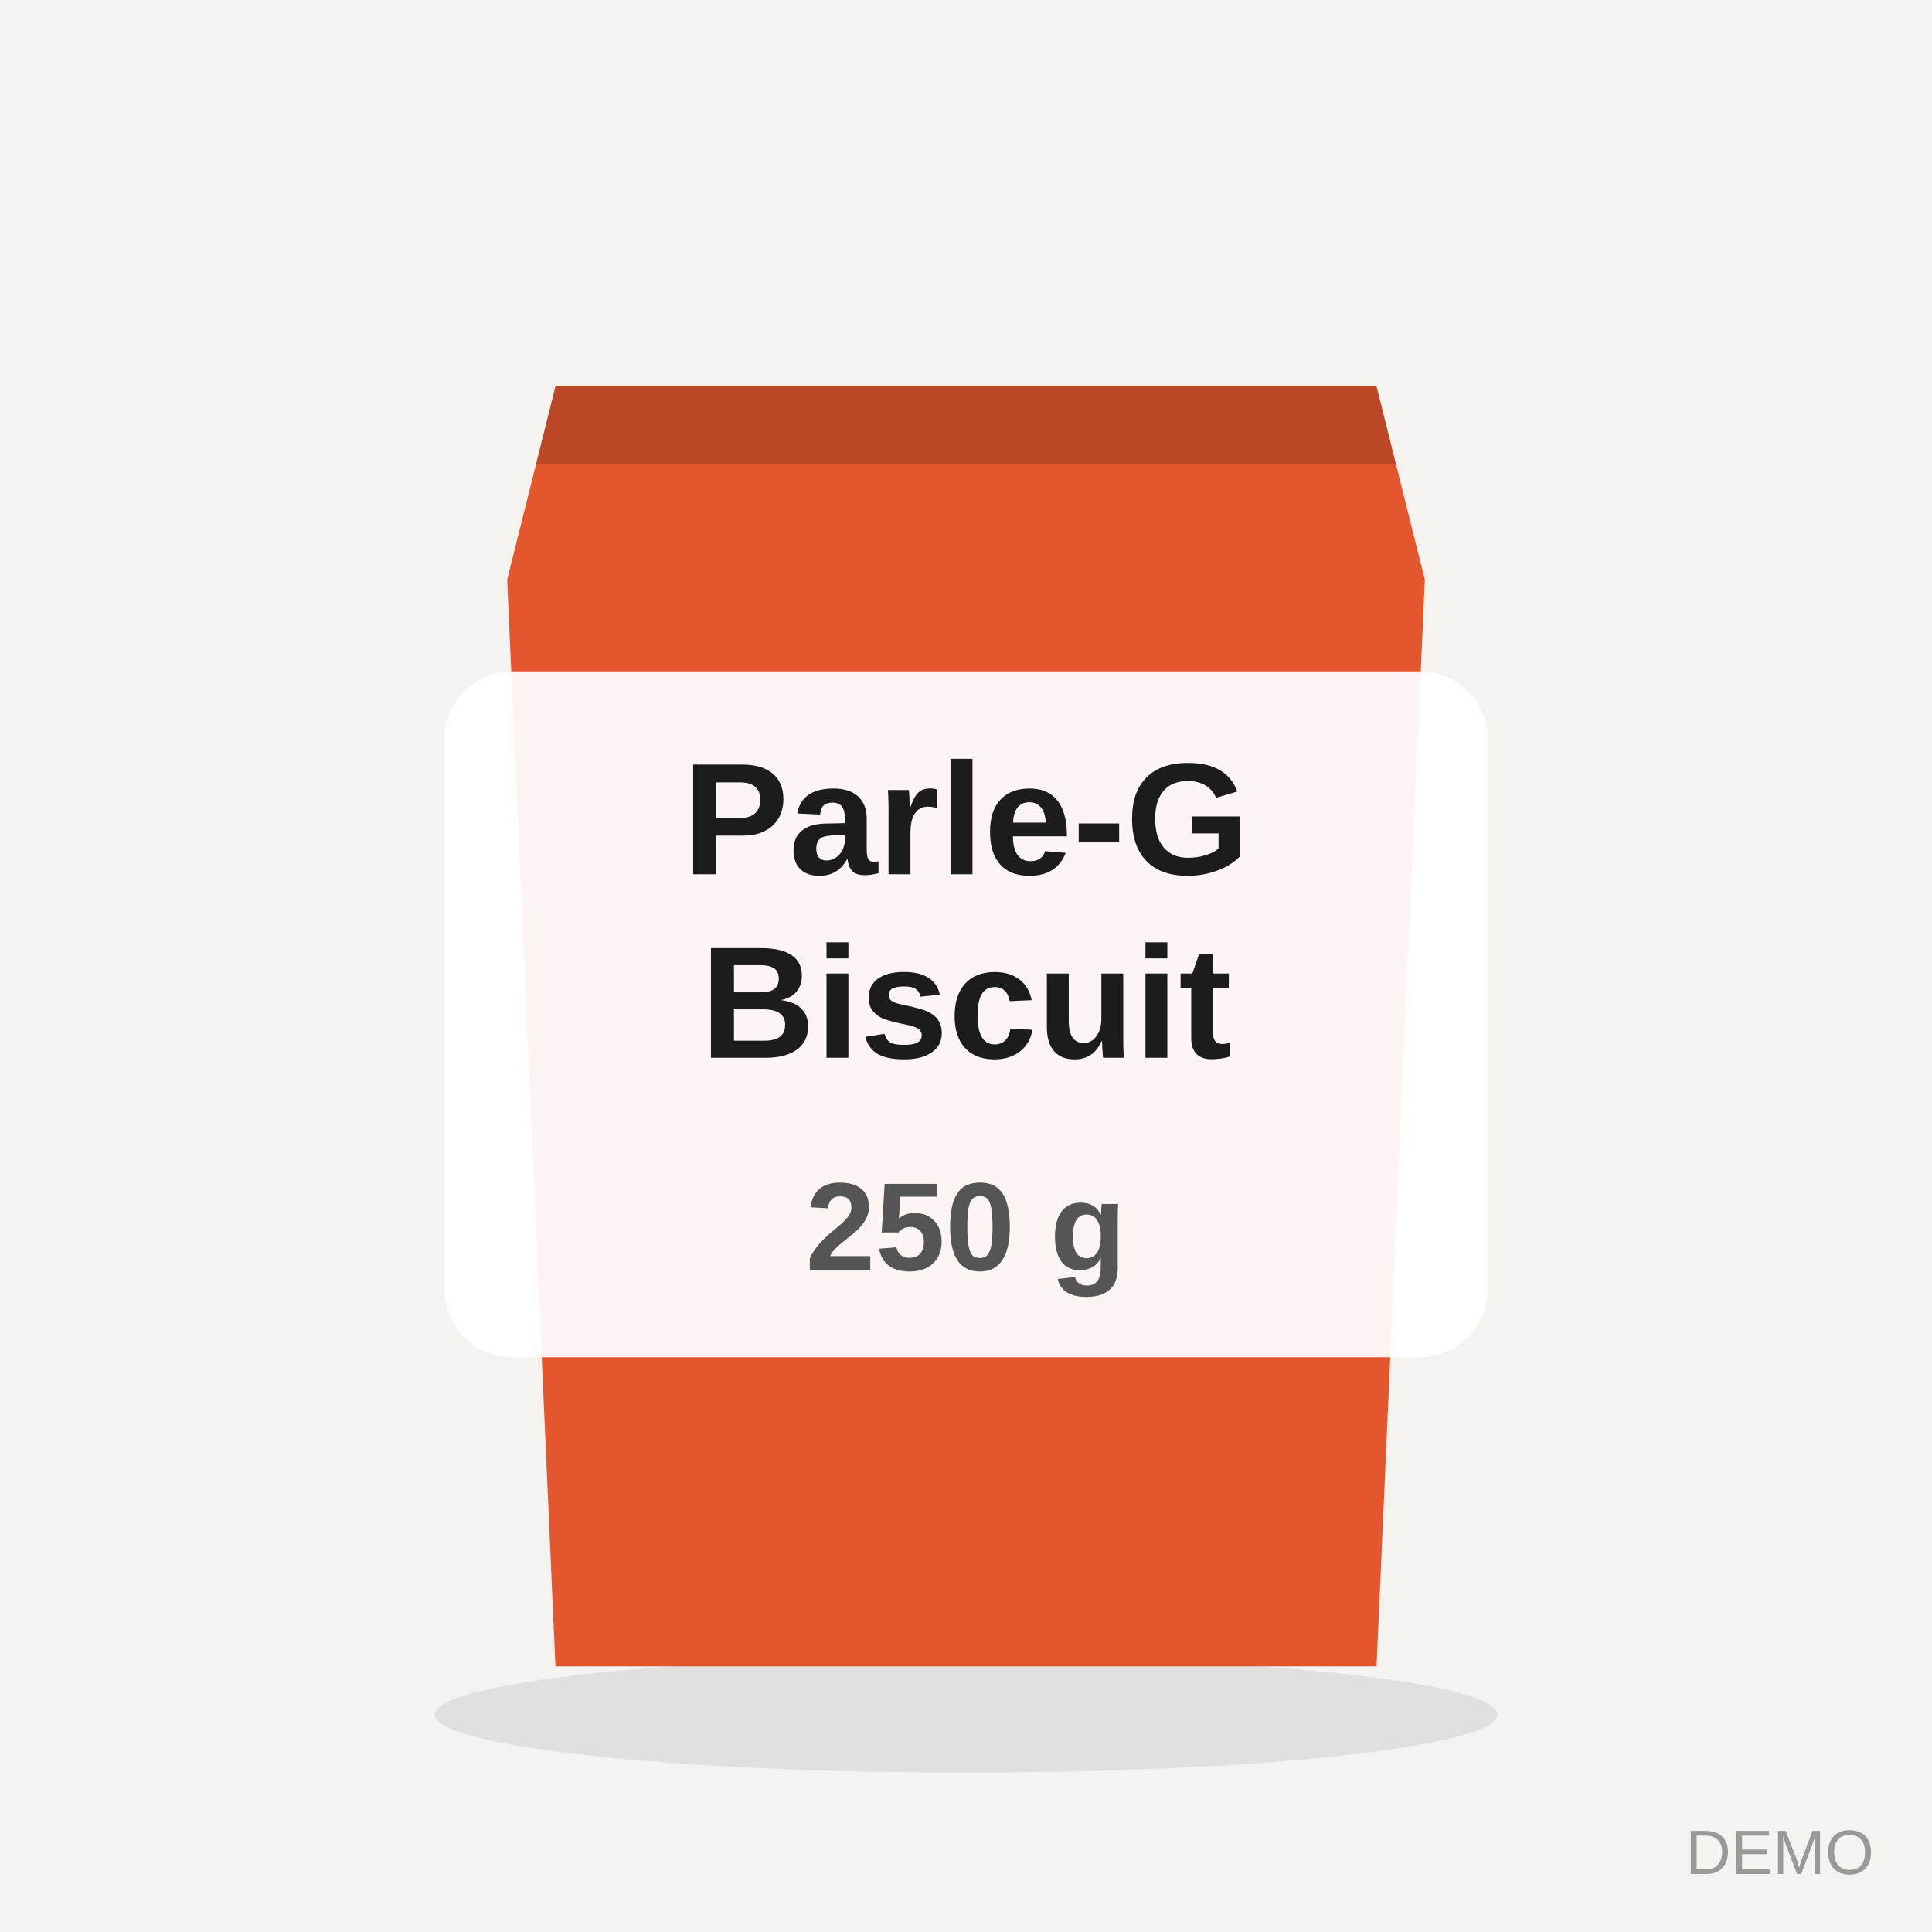
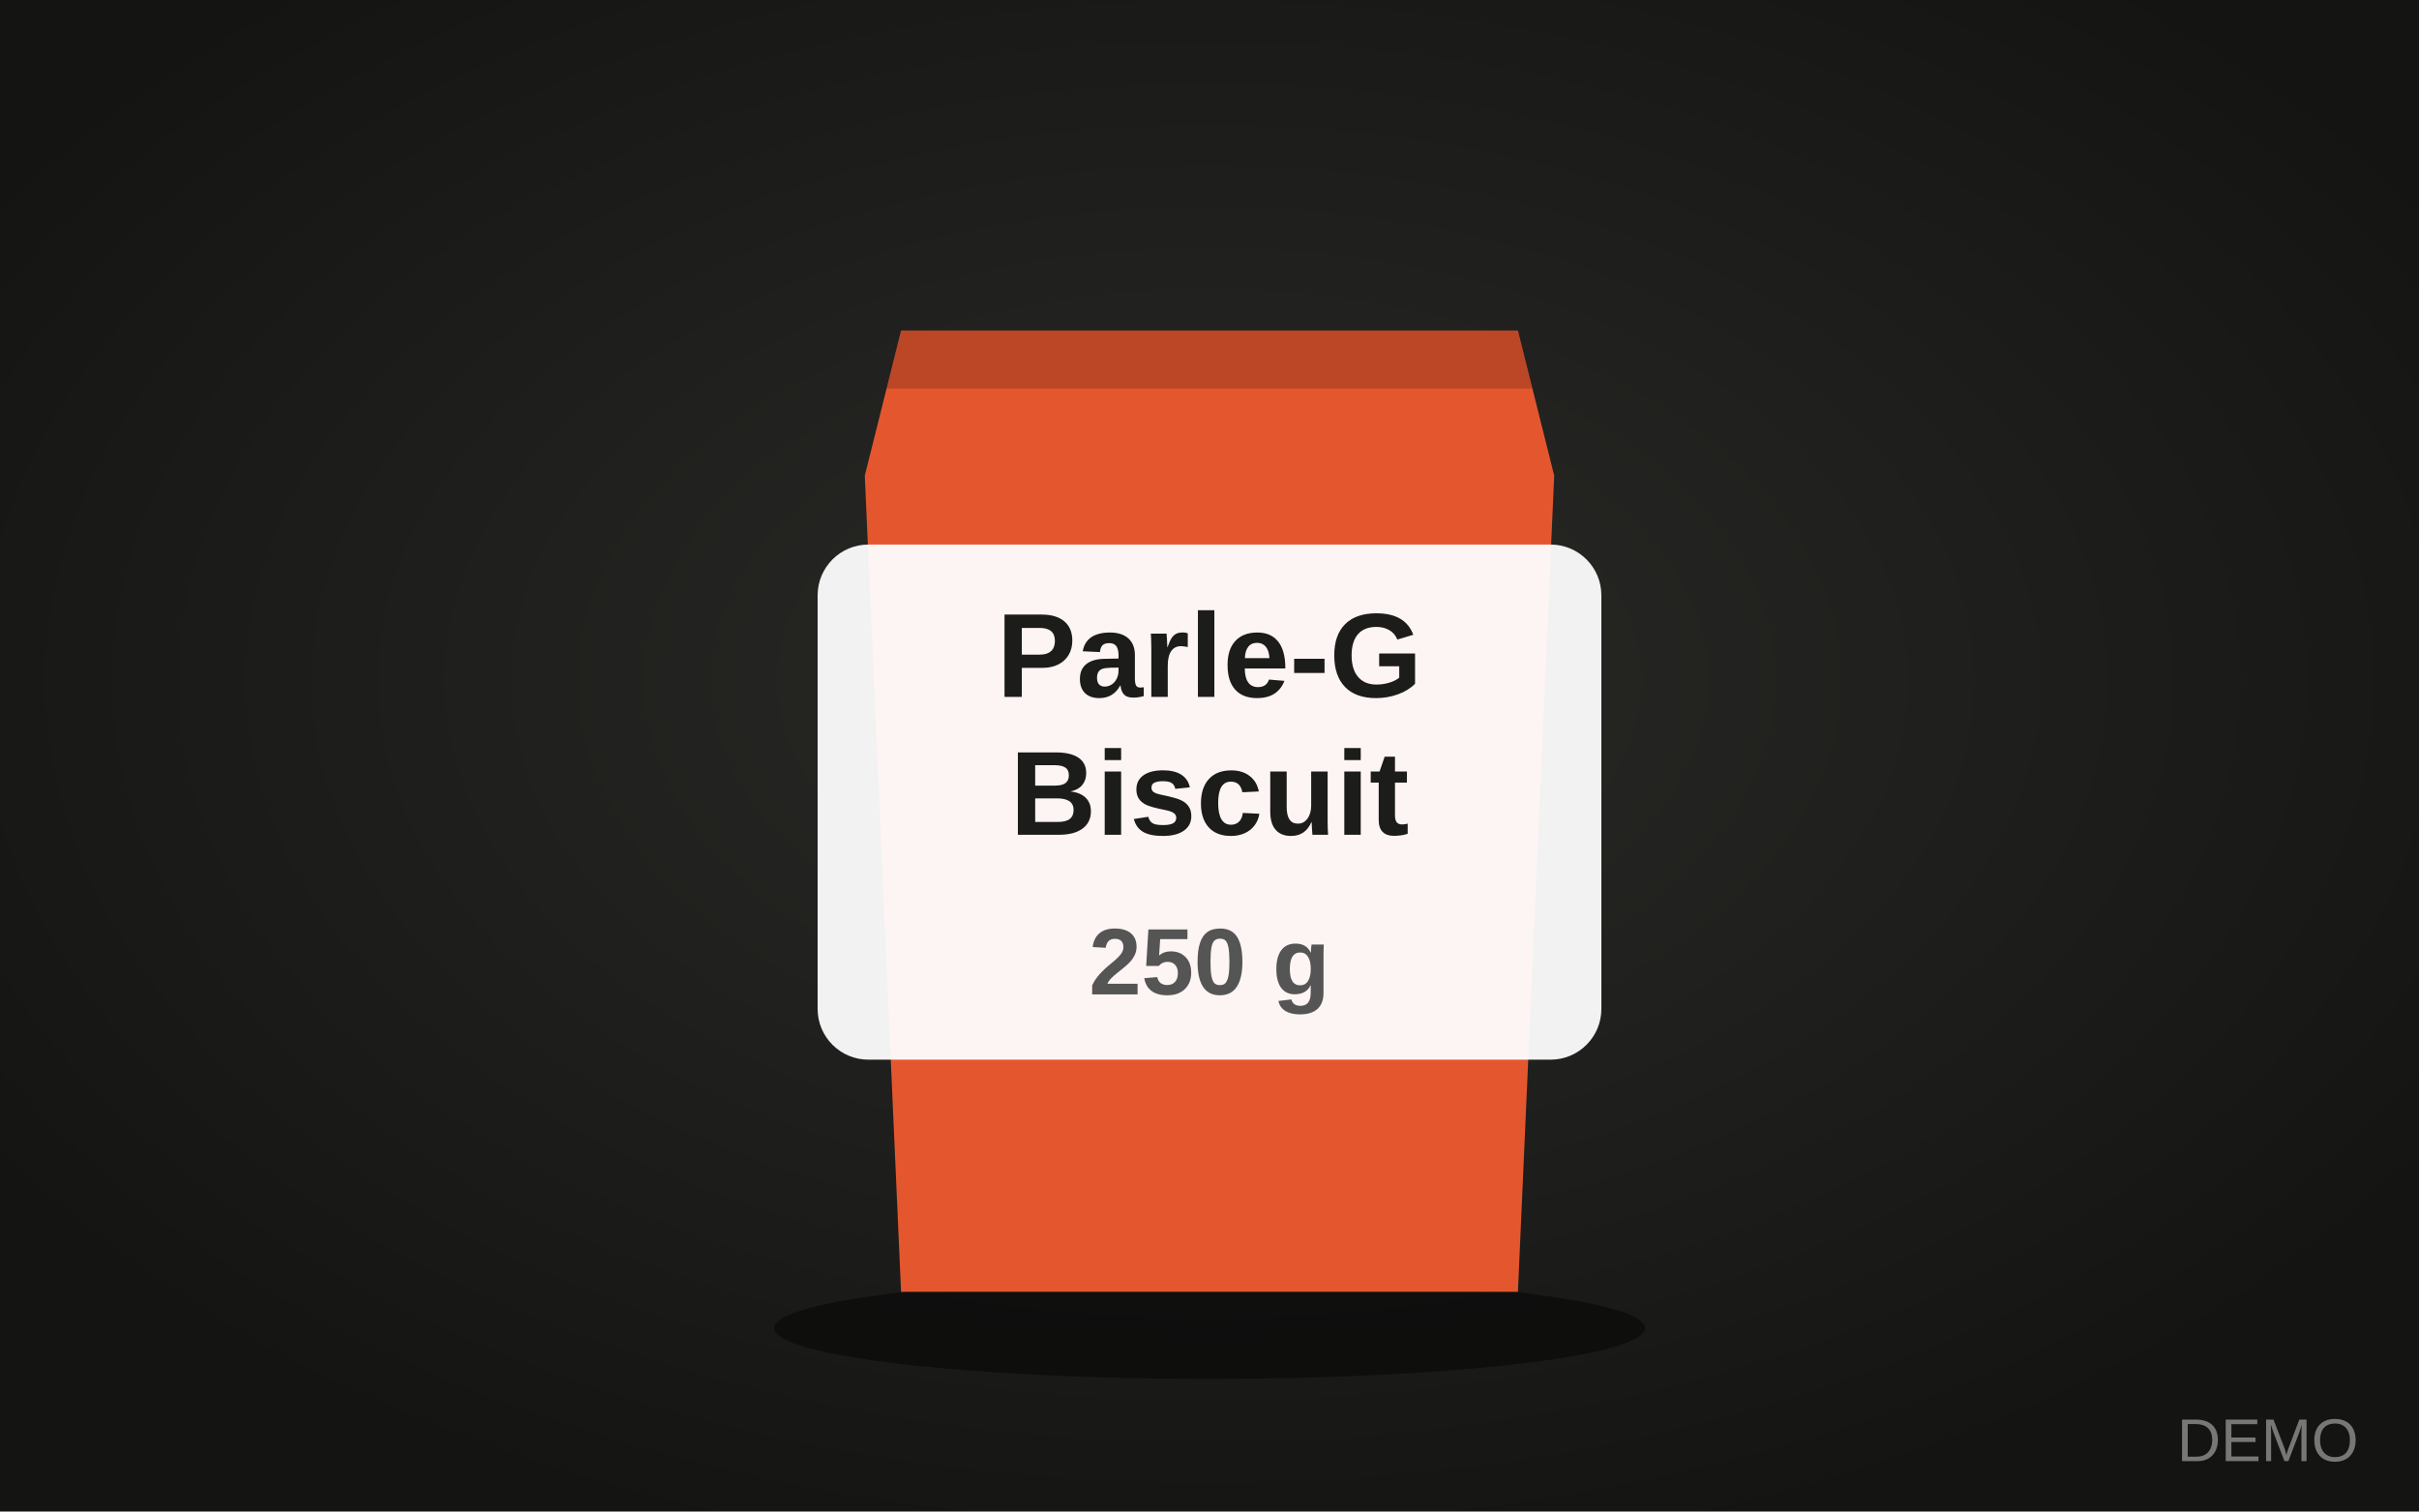
- <svg xmlns="http://www.w3.org/2000/svg" viewBox="0 0 400 400" font-family="Arial, Helvetica, sans-serif">
-   <rect width="400" height="400" fill="#F4F3EF" />
-   <ellipse cx="200" cy="355" rx="110" ry="12" fill="#000" opacity=".08" />
-   <path d="M115 80 L285 80 L295 120 L285 345 L115 345 L105 120 Z" fill="#E4572E" />
-   <path d="M115 80 L285 80 L289 96 L111 96 Z" fill="#000" opacity=".18" />
-   <rect x="92" y="139" width="216" height="142" rx="14" fill="#fff" opacity=".94" />
-   <g fill="#1C1C1A">
-     <text x="200" y="181" text-anchor="middle" font-size="33" font-weight="800">Parle-G</text>
-     <text x="200" y="219" text-anchor="middle" font-size="33" font-weight="800">Biscuit</text>
+ <svg xmlns="http://www.w3.org/2000/svg" viewBox="0 0 480 300" font-family="Arial, Helvetica, sans-serif">
+   <defs>
+     <radialGradient id="g" cx="50%" cy="45%" r="60%">
+       <stop offset="0" stop-color="#2A2A27" />
+       <stop offset="1" stop-color="#141413" />
+     </radialGradient>
+   </defs>
+   <rect width="480" height="300" fill="url(#g)" />
+   <g transform="translate(96 8) scale(.72)">
+     <ellipse cx="200" cy="355" rx="120" ry="14" fill="#000" opacity=".45" />
+     <path d="M115 80 L285 80 L295 120 L285 345 L115 345 L105 120 Z" fill="#E4572E" />
+     <path d="M115 80 L285 80 L289 96 L111 96 Z" fill="#000" opacity=".18" />
+     <rect x="92" y="139" width="216" height="142" rx="14" fill="#fff" opacity=".94" />
+     <g fill="#1C1C1A">
+       <text x="200" y="181" text-anchor="middle" font-size="33" font-weight="800">Parle-G</text>
+       <text x="200" y="219" text-anchor="middle" font-size="33" font-weight="800">Biscuit</text>
+     </g>
+     <text x="200" y="263" text-anchor="middle" font-size="26" font-weight="700" fill="#555">250 g</text>
  </g>
-   <text x="200" y="263" text-anchor="middle" font-size="26" font-weight="700" fill="#555">250 g</text>
-   <text x="388" y="388" text-anchor="end" font-size="13" fill="#999">DEMO</text>
+   <text x="468" y="290" text-anchor="end" font-size="12" fill="#777">DEMO</text>
</svg>
